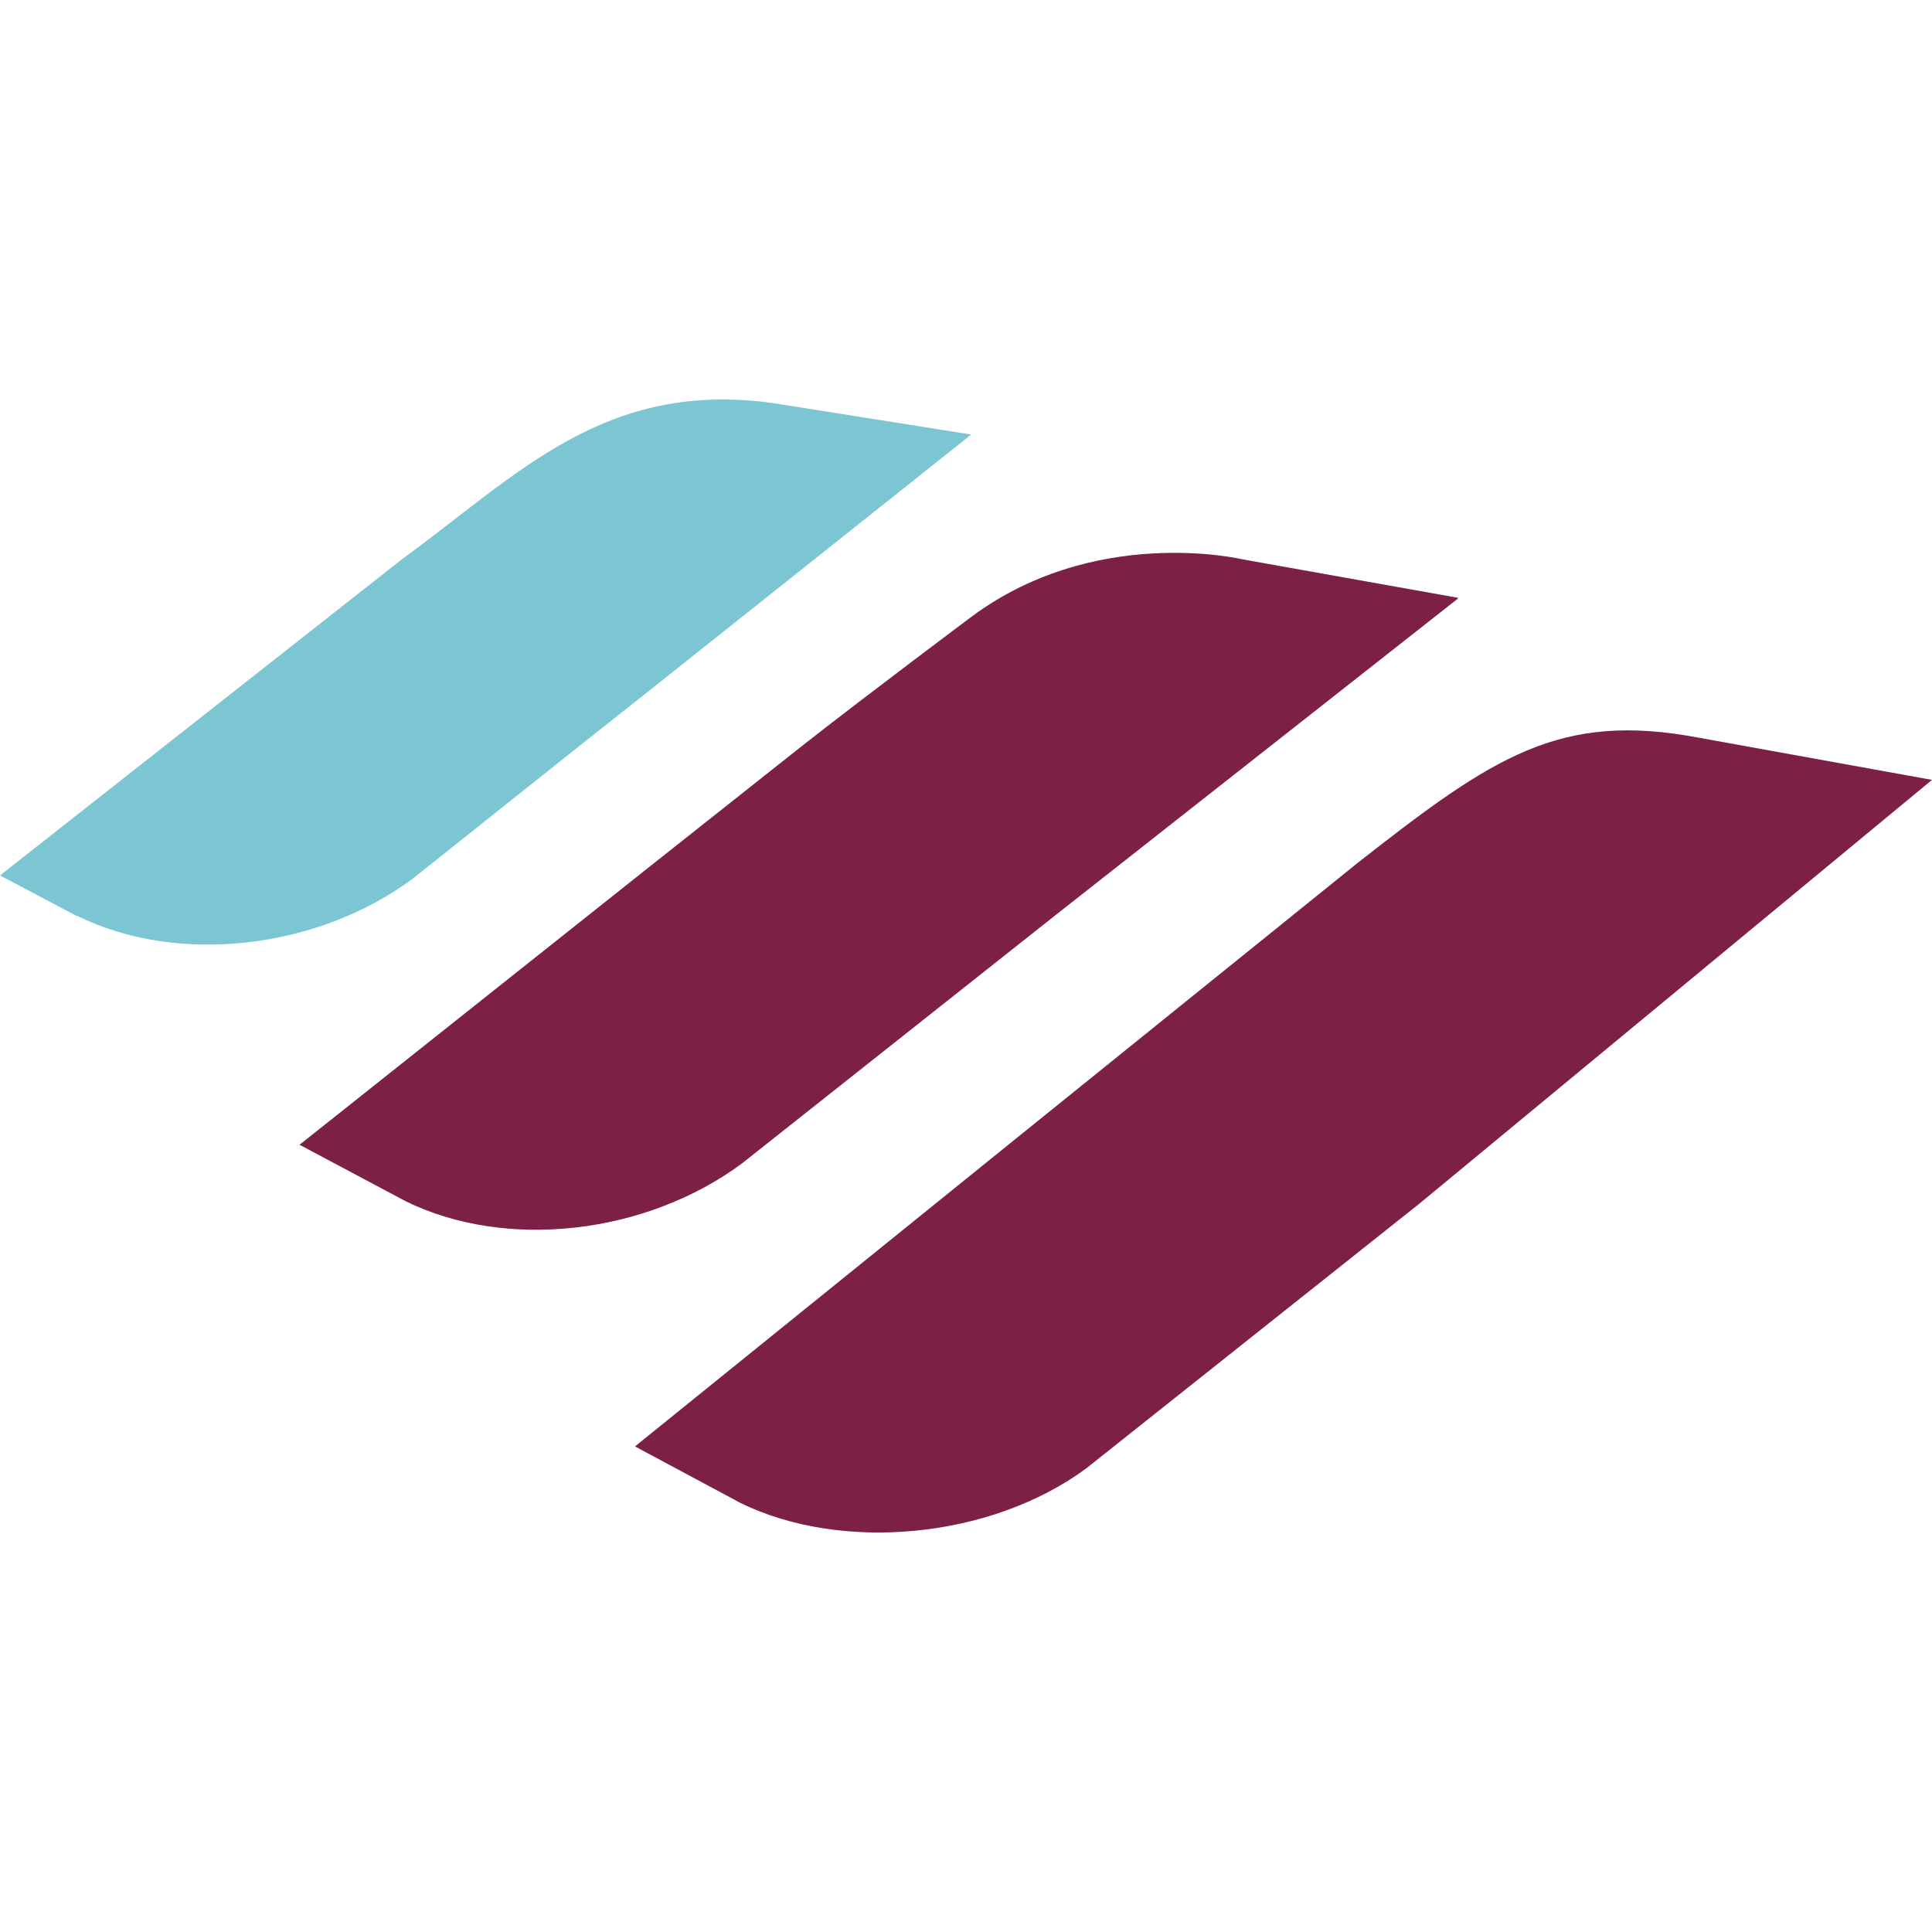
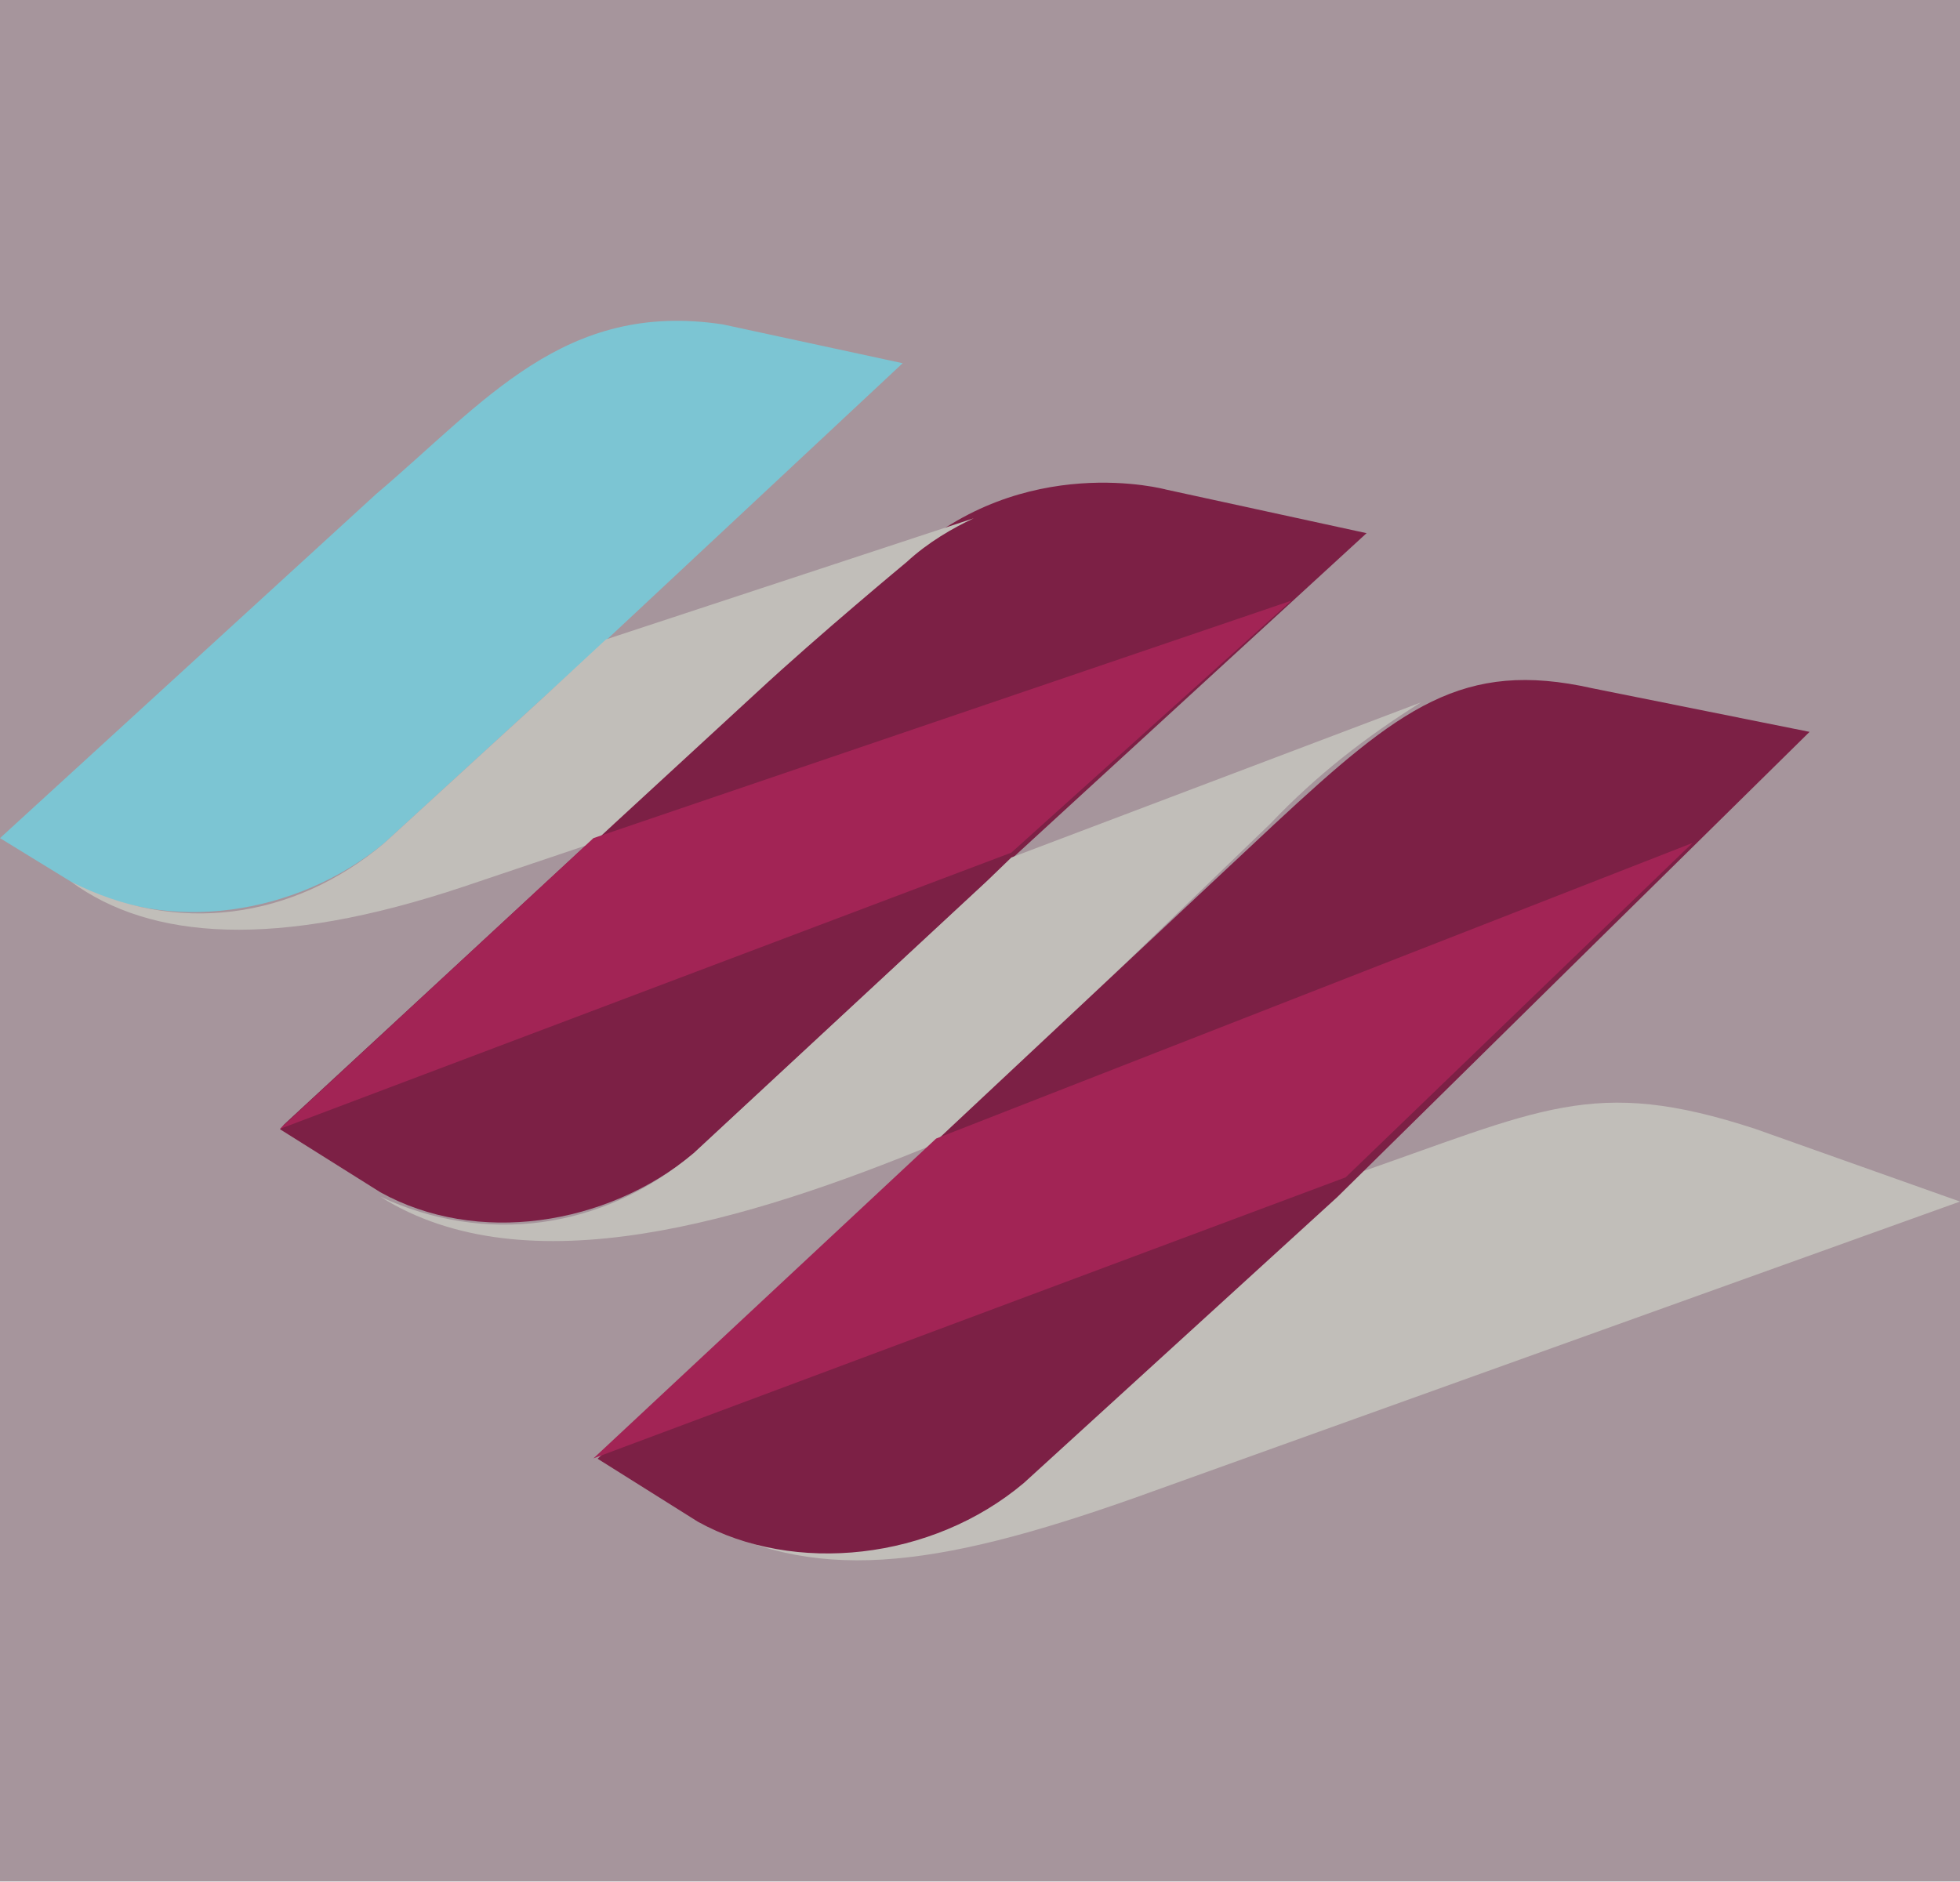
- <svg xmlns="http://www.w3.org/2000/svg" role="img" viewBox="0 0 24 24">
-   <path fill="#7cc5d3" d="M9.589 5.005c-2.084-.28-3.14.879-4.598 1.944L0 10.875l.953.504h.01c1.252.617 2.99.411 4.168-.467L7.243 9.23l.804-.636 4.018-3.196Z" />
-   <path fill="#7c2045" d="m18.112 7.426-2.673-.477s-1.869-.448-3.43.757c0 0-1.15.86-2 1.524l-1.888 1.495-4.364 3.467-.037.028 1.317.701c1.253.617 2.991.412 4.178-.467l3.906-3.093 4.991-3.926M24 9.688l-2.897-.524c-1.73-.327-2.552.234-4.234 1.552l-4.308 3.476-4.673 3.776 1.308.701c1.253.617 3.112.449 4.3-.43l4.14-3.29z" />
+ <svg xmlns="http://www.w3.org/2000/svg" xmlns:ns1="http://vectornator.io" height="100%" stroke-miterlimit="10" style="fill-rule:nonzero;clip-rule:evenodd;stroke-linecap:round;stroke-linejoin:round;" version="1.1" viewBox="148.885 0.01 53.315 51.191" width="100%" xml:space="preserve">
+   <defs />
+   <g id="Layer" ns1:layerName="Layer">
+     <g opacity="1" ns1:layerName="Group 1">
+       <g opacity="1" ns1:layerName="Group 3">
+         <g opacity="1" ns1:layerName="Group 1">
+           <path d="M148.885 0.01L202.2 0.01L202.2 51.2L148.885 51.2L148.885 0.01Z" fill="#a6959c" fill-rule="nonzero" opacity="1" stroke="none" ns1:layerName="Rectangle 1" />
+         </g>
+       </g>
+       <path d="M186.058 14.516L180.601 13.329C180.601 13.329 176.736 12.275 173.553 15.175C173.553 15.175 171.166 17.285 169.461 18.735L165.596 22.295L156.615 30.601L156.501 30.733L159.23 32.447C161.844 33.897 165.368 33.37 167.756 31.392L175.713 24.009L186.058 14.516" fill="#7c2045" fill-rule="evenodd" opacity="1" stroke="none" ns1:layerName="Curve 4" />
+       <g opacity="1" ns1:layerName="Group 4">
+         <path d="M168.551 8.837C164.232 8.178 162.072 10.947 159.116 13.452L148.885 22.813L150.818 23.999L150.818 23.999C153.432 25.449 156.956 24.922 159.343 22.944L163.663 18.989L165.255 17.539L173.439 9.892L168.551 8.837Z" fill="#7cc5d3" fill-rule="evenodd" opacity="1" stroke="none" ns1:layerName="Curve 2" />
+         <g opacity="1" ns1:layerName="Group 2">
+           <path d="M169.461 18.857C171.166 17.275 173.553 15.297 173.553 15.297C174.122 14.77 174.804 14.375 175.372 14.111L165.368 17.407L163.663 18.989L159.343 22.944C156.843 25.054 153.66 25.449 150.818 23.999C152.977 25.581 156.388 25.845 161.503 24.131L165.027 22.944L165.596 22.417L169.461 18.857ZM183.443 22.417C184.694 21.099 186.058 20.044 187.536 19.121L176.395 23.34L175.713 23.999L167.756 31.382C165.255 33.492 162.072 33.887 159.23 32.569C163.208 35.074 169.233 33.228 174.349 31.119L174.69 30.855L183.443 22.417M196.63 30.723C192.196 29.273 190.832 30.196 185.489 32.042L185.035 32.437L176.509 40.216C173.894 42.325 170.598 42.721 167.756 41.271C170.939 43.117 174.235 42.721 179.805 40.743L202.2 32.701L196.63 30.723Z" fill="#c1beb9" fill-rule="evenodd" opacity="1" stroke="none" ns1:layerName="Curve 5" />
+         </g>
+       </g>
+       <path d="M198.108 19.922L192.196 18.735C188.672 17.944 186.967 19.262 183.557 22.427L174.69 30.733L165.141 39.698L167.869 41.412C170.484 42.862 174.235 42.467 176.736 40.357L185.262 32.578L198.108 19.922Z" fill="#7c2045" fill-rule="evenodd" opacity="1" stroke="none" ns1:layerName="Curve 6" />
+       <path d="M165.027 22.813L184.012 16.352L176.395 23.208L156.501 30.723L165.027 22.813ZM174.349 30.987L194.925 22.944L185.489 32.042L165.027 39.688L174.349 30.987" fill="#a22455" fill-rule="evenodd" opacity="1" stroke="none" ns1:layerName="Curve 7" />
+     </g>
+   </g>
</svg>
